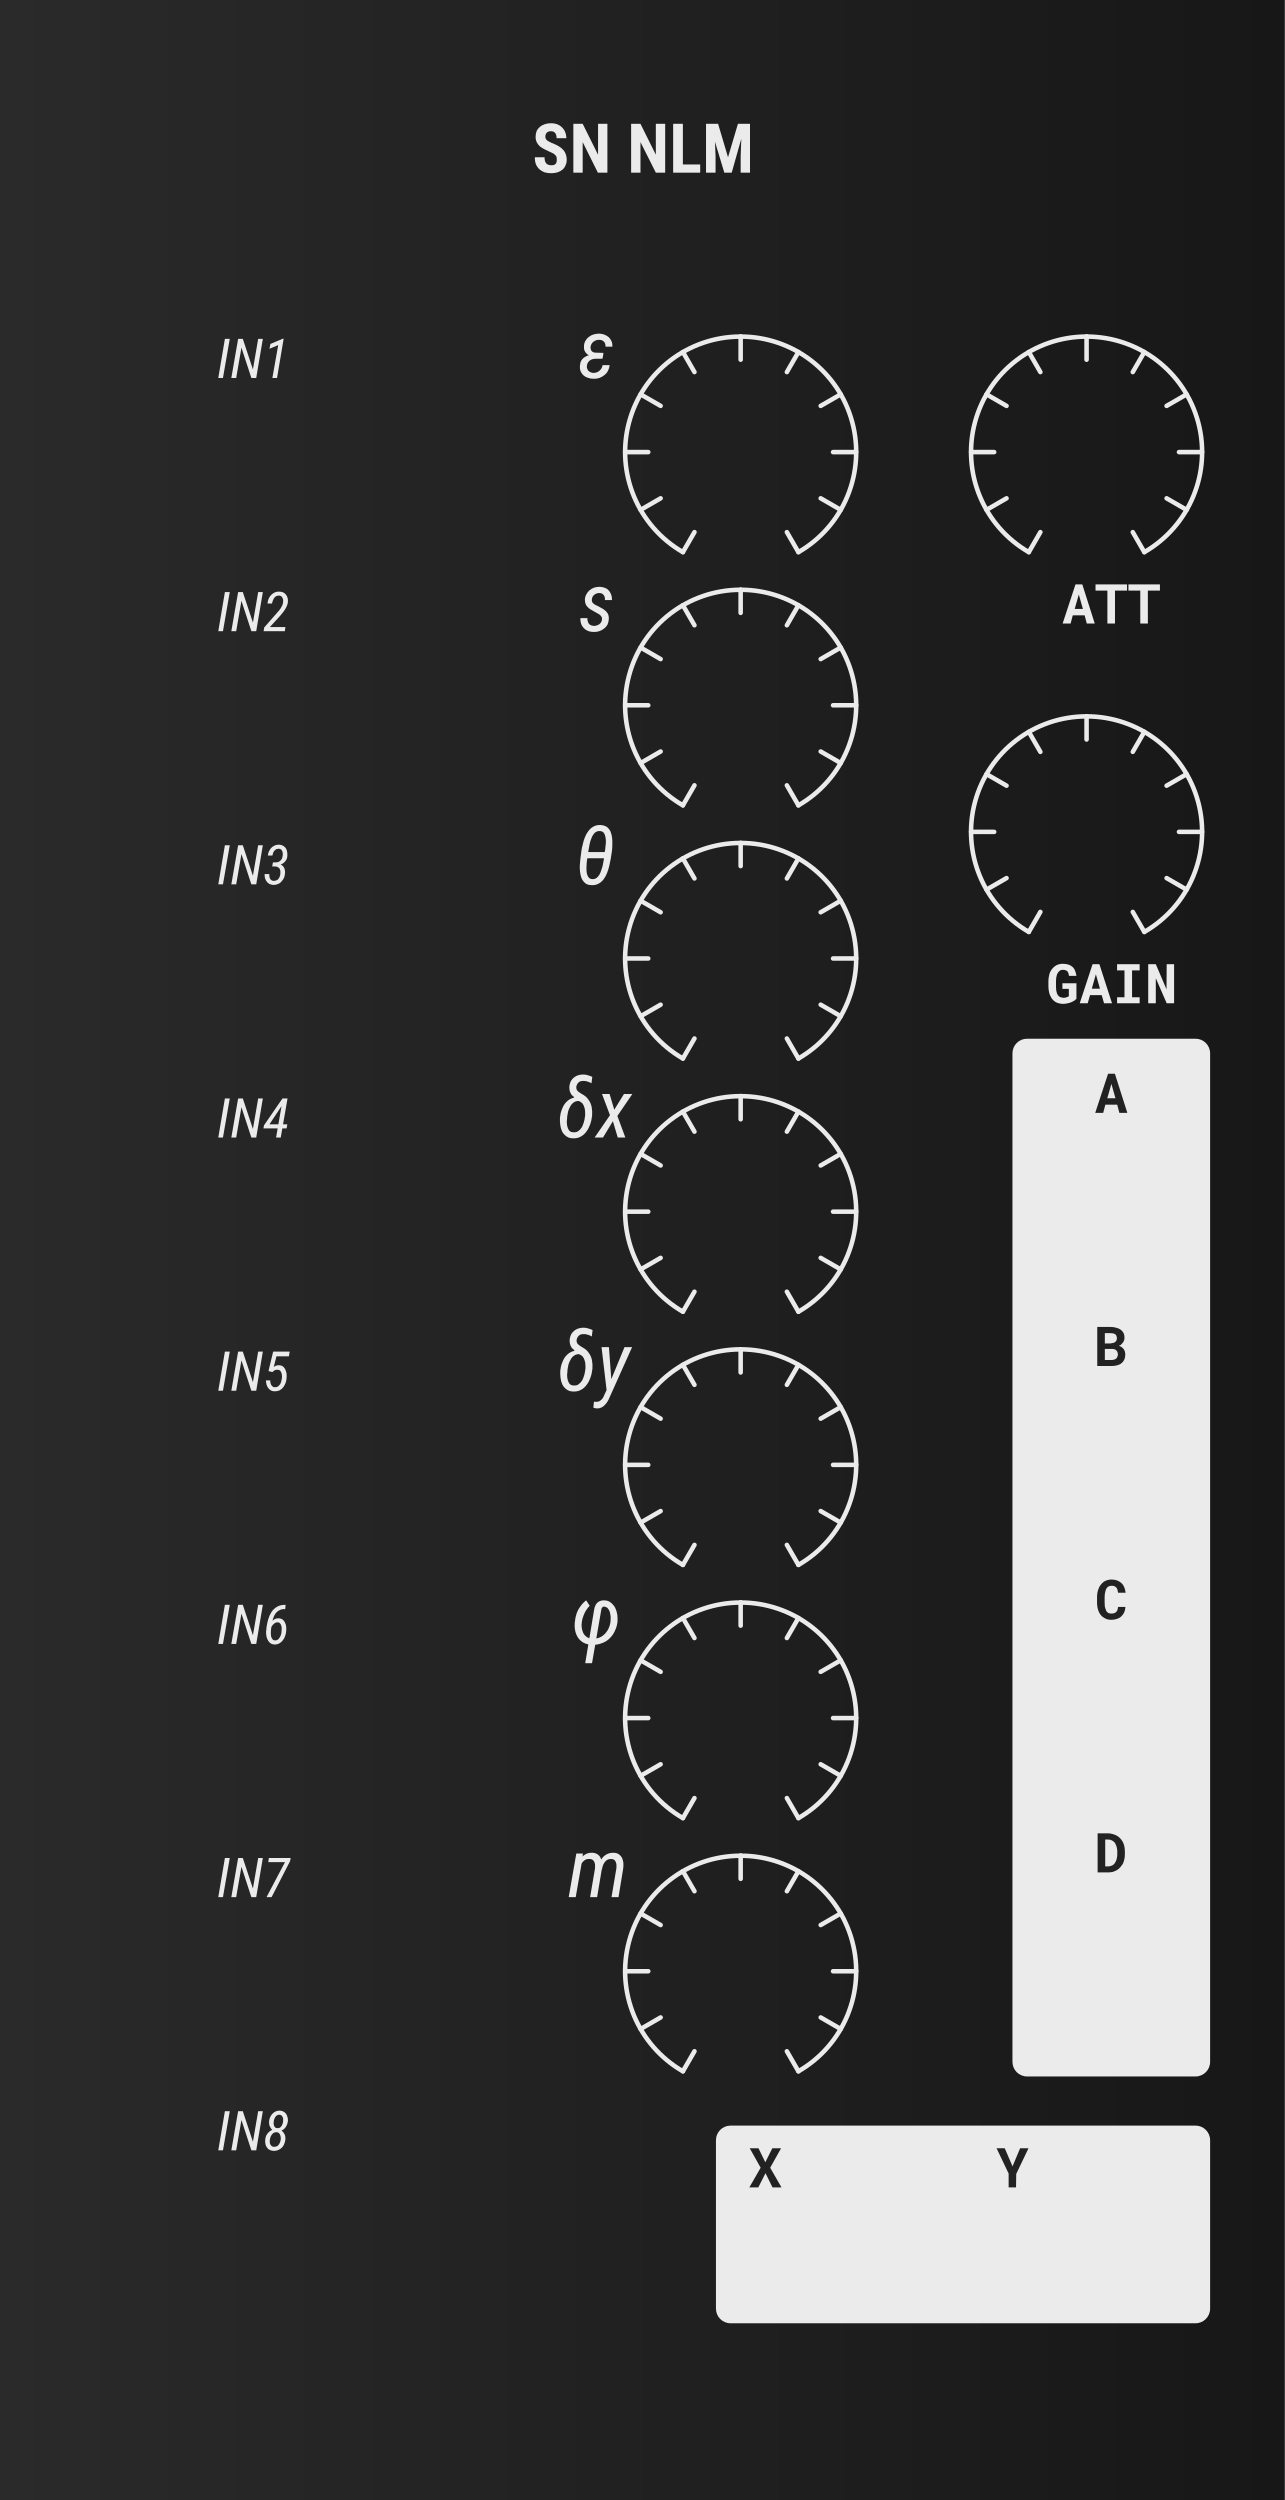
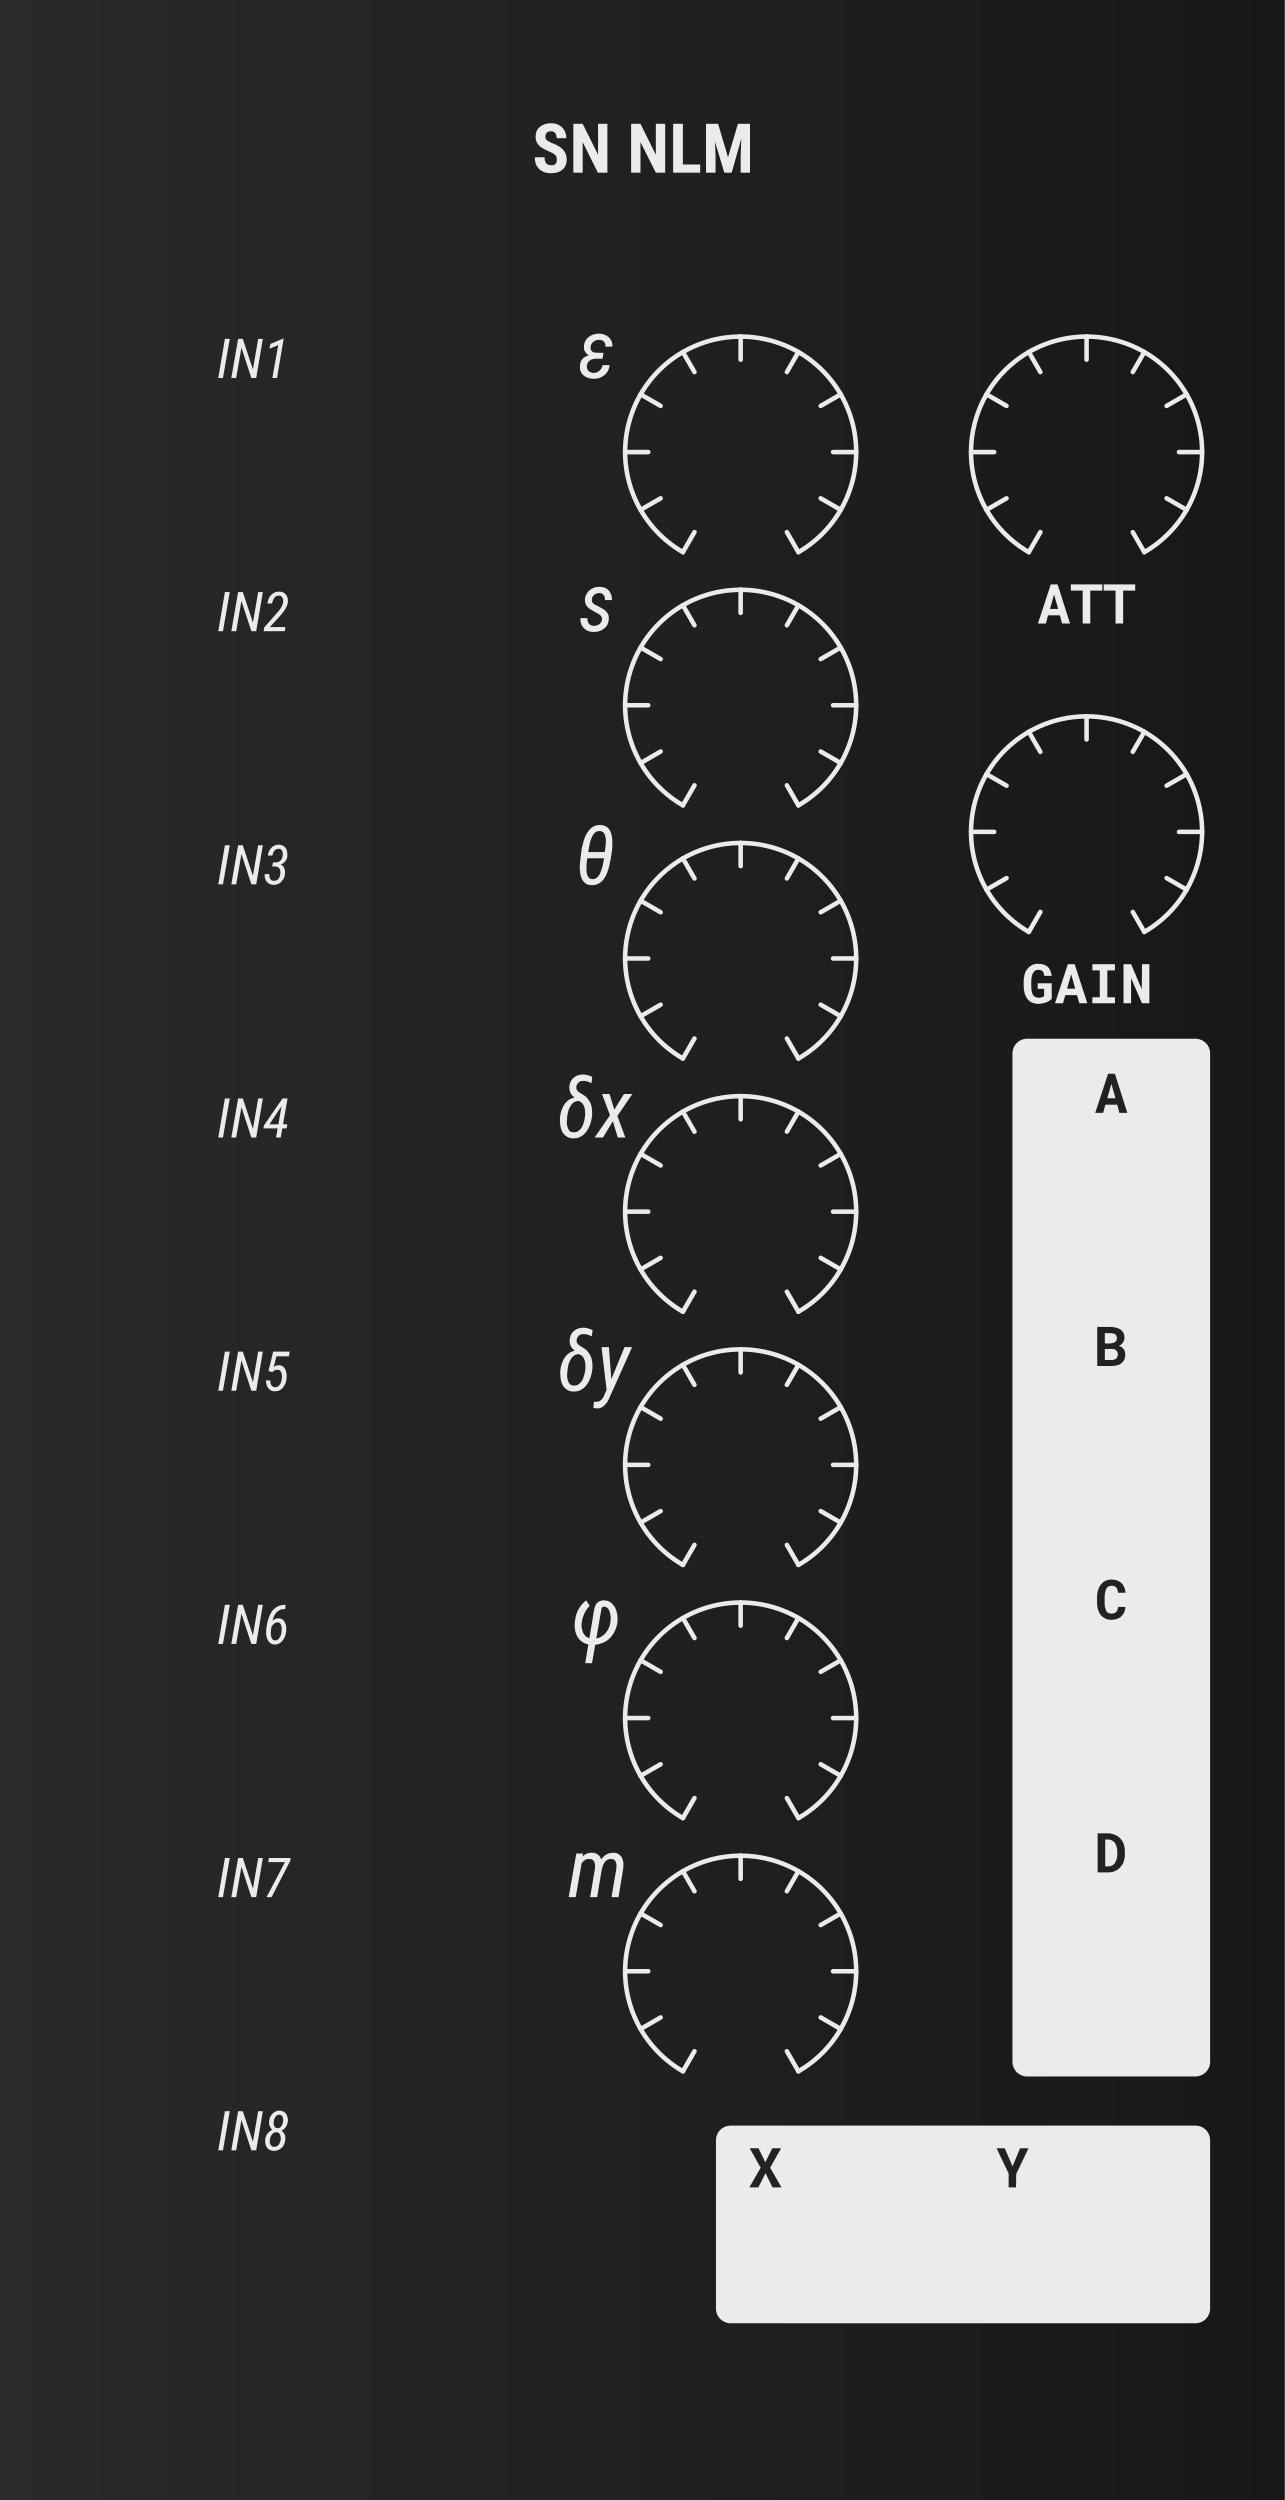
<svg xmlns="http://www.w3.org/2000/svg" version="1.1" width="66.04mm" height="128.5mm" viewBox="0 0 66.04 128.5">
  <defs>
    <linearGradient id="fundamental">
      <stop offset="0%" stop-color="#2a2a2b" stop-opacity="1" />
      <stop offset="100%" stop-color="#171717" stop-opacity="1" />
    </linearGradient>
  </defs>
  <g style="display:none">
    <circle cx="7.33" cy="23.238" r="2.54" fill="#00ff00" />
    <circle cx="7.33" cy="36.252" r="2.54" fill="#00ff00" />
    <circle cx="7.33" cy="49.266" r="2.54" fill="#00ff00" />
    <circle cx="7.33" cy="62.28" r="2.54" fill="#00ff00" />
    <circle cx="7.33" cy="75.294" r="2.54" fill="#00ff00" />
    <circle cx="7.33" cy="88.308" r="2.54" fill="#00ff00" />
    <circle cx="7.33" cy="101.322" r="2.54" fill="#00ff00" />
    <circle cx="7.33" cy="114.336" r="2.54" fill="#00ff00" />
    <circle cx="24.13" cy="23.238" r="2.54" fill="#00ff00" />
    <circle cx="24.13" cy="36.252" r="2.54" fill="#00ff00" />
    <circle cx="24.13" cy="49.266" r="2.54" fill="#00ff00" />
    <circle cx="24.13" cy="62.28" r="2.54" fill="#00ff00" />
    <circle cx="24.13" cy="75.294" r="2.54" fill="#00ff00" />
    <circle cx="24.13" cy="88.308" r="2.54" fill="#00ff00" />
    <circle cx="7.33" cy="7.62" r="2.54" fill="#00ff00" />
    <circle cx="57.12" cy="62.28" r="2.54" fill="#0000ff" />
    <circle cx="57.12" cy="75.294" r="2.54" fill="#0000ff" />
    <circle cx="57.12" cy="88.308" r="2.54" fill="#0000ff" />
    <circle cx="57.12" cy="101.322" r="2.54" fill="#0000ff" />
    <circle cx="44.42" cy="114.336" r="2.54" fill="#0000ff" />
    <circle cx="57.12" cy="114.336" r="2.54" fill="#0000ff" />
    <circle cx="38.07" cy="23.238" r="2.54" fill="#ff0000" />
    <circle cx="38.07" cy="36.252" r="2.54" fill="#ff0000" />
    <circle cx="38.07" cy="49.266" r="2.54" fill="#ff0000" />
    <circle cx="38.07" cy="62.28" r="2.54" fill="#ff0000" />
    <circle cx="38.07" cy="75.294" r="2.54" fill="#ff0000" />
    <circle cx="38.07" cy="88.308" r="2.54" fill="#ff0000" />
    <circle cx="38.07" cy="101.322" r="2.54" fill="#ff0000" />
    <circle cx="55.85" cy="23.238" r="2.54" fill="#ff0000" />
    <circle cx="55.85" cy="42.759" r="2.54" fill="#ff0000" />
  </g>
  <g>
    <rect x="0" y="0" width="66.04" height="128.5" fill="url(#fundamental)" />
  </g>
  <g />
  <g />
  <g />
  <g />
  <g />
  <g />
  <g>
    <g fill="none" stroke="#ebebeb" stroke-linecap="round" stroke-linejoin="round" stroke-width="0.187" transform="translate(38.07 23.238) scale(1.25)">
      <line x1="-1.900" y1="3.291" x2="-2.375" y2="4.114" />
      <line x1="-3.291" y1="1.900" x2="-4.114" y2="2.375" />
      <line x1="-3.800" y1="0.000" x2="-4.750" y2="0.000" />
      <line x1="-3.291" y1="-1.900" x2="-4.114" y2="-2.375" />
      <line x1="-1.900" y1="-3.291" x2="-2.375" y2="-4.114" />
      <line x1="0.000" y1="-3.800" x2="0.000" y2="-4.750" />
      <line x1="1.900" y1="-3.291" x2="2.375" y2="-4.114" />
      <line x1="3.291" y1="-1.900" x2="4.114" y2="-2.375" />
      <line x1="3.800" y1="0.000" x2="4.750" y2="0.000" />
      <line x1="3.291" y1="1.900" x2="4.114" y2="2.375" />
      <line x1="1.900" y1="3.291" x2="2.375" y2="4.114" />
      <g>
        <path d="M0.000,-4.750 a4.750,4.750,0,0,0,-2.375,8.864" />
        <path d="M0.000,-4.750 a4.750,4.750,0,0,1,2.375,8.864" />
        <circle cx="0.000" cy="0.000" r="4.750" opacity="0.5" stroke="none" />
      </g>
    </g>
    <g fill="none" stroke="#ebebeb" stroke-linecap="round" stroke-linejoin="round" stroke-width="0.187" transform="translate(38.07 36.252) scale(1.25)">
      <line x1="-1.900" y1="3.291" x2="-2.375" y2="4.114" />
      <line x1="-3.291" y1="1.900" x2="-4.114" y2="2.375" />
      <line x1="-3.800" y1="0.000" x2="-4.750" y2="0.000" />
      <line x1="-3.291" y1="-1.900" x2="-4.114" y2="-2.375" />
      <line x1="-1.900" y1="-3.291" x2="-2.375" y2="-4.114" />
      <line x1="0.000" y1="-3.800" x2="0.000" y2="-4.750" />
      <line x1="1.900" y1="-3.291" x2="2.375" y2="-4.114" />
      <line x1="3.291" y1="-1.900" x2="4.114" y2="-2.375" />
      <line x1="3.800" y1="0.000" x2="4.750" y2="0.000" />
      <line x1="3.291" y1="1.900" x2="4.114" y2="2.375" />
      <line x1="1.900" y1="3.291" x2="2.375" y2="4.114" />
      <g>
        <path d="M0.000,-4.750 a4.750,4.750,0,0,0,-2.375,8.864" />
        <path d="M0.000,-4.750 a4.750,4.750,0,0,1,2.375,8.864" />
        <circle cx="0.000" cy="0.000" r="4.750" opacity="0.5" stroke="none" />
      </g>
    </g>
    <g fill="none" stroke="#ebebeb" stroke-linecap="round" stroke-linejoin="round" stroke-width="0.187" transform="translate(38.07 49.266) scale(1.25)">
      <line x1="-1.900" y1="3.291" x2="-2.375" y2="4.114" />
      <line x1="-3.291" y1="1.900" x2="-4.114" y2="2.375" />
      <line x1="-3.800" y1="0.000" x2="-4.750" y2="0.000" />
      <line x1="-3.291" y1="-1.900" x2="-4.114" y2="-2.375" />
      <line x1="-1.900" y1="-3.291" x2="-2.375" y2="-4.114" />
      <line x1="0.000" y1="-3.800" x2="0.000" y2="-4.750" />
      <line x1="1.900" y1="-3.291" x2="2.375" y2="-4.114" />
      <line x1="3.291" y1="-1.900" x2="4.114" y2="-2.375" />
      <line x1="3.800" y1="0.000" x2="4.750" y2="0.000" />
      <line x1="3.291" y1="1.900" x2="4.114" y2="2.375" />
      <line x1="1.900" y1="3.291" x2="2.375" y2="4.114" />
      <g>
        <path d="M0.000,-4.750 a4.750,4.750,0,0,0,-2.375,8.864" />
        <path d="M0.000,-4.750 a4.750,4.750,0,0,1,2.375,8.864" />
        <circle cx="0.000" cy="0.000" r="4.750" opacity="0.5" stroke="none" />
      </g>
    </g>
    <g fill="none" stroke="#ebebeb" stroke-linecap="round" stroke-linejoin="round" stroke-width="0.187" transform="translate(38.07 62.28) scale(1.25)">
      <line x1="-1.900" y1="3.291" x2="-2.375" y2="4.114" />
      <line x1="-3.291" y1="1.900" x2="-4.114" y2="2.375" />
      <line x1="-3.800" y1="0.000" x2="-4.750" y2="0.000" />
      <line x1="-3.291" y1="-1.900" x2="-4.114" y2="-2.375" />
      <line x1="-1.900" y1="-3.291" x2="-2.375" y2="-4.114" />
      <line x1="0.000" y1="-3.800" x2="0.000" y2="-4.750" />
      <line x1="1.900" y1="-3.291" x2="2.375" y2="-4.114" />
      <line x1="3.291" y1="-1.900" x2="4.114" y2="-2.375" />
      <line x1="3.800" y1="0.000" x2="4.750" y2="0.000" />
      <line x1="3.291" y1="1.900" x2="4.114" y2="2.375" />
      <line x1="1.900" y1="3.291" x2="2.375" y2="4.114" />
      <g>
        <path d="M0.000,-4.750 a4.750,4.750,0,0,0,-2.375,8.864" />
        <path d="M0.000,-4.750 a4.750,4.750,0,0,1,2.375,8.864" />
        <circle cx="0.000" cy="0.000" r="4.750" opacity="0.5" stroke="none" />
      </g>
    </g>
    <g fill="none" stroke="#ebebeb" stroke-linecap="round" stroke-linejoin="round" stroke-width="0.187" transform="translate(38.07 75.294) scale(1.25)">
      <line x1="-1.900" y1="3.291" x2="-2.375" y2="4.114" />
      <line x1="-3.291" y1="1.900" x2="-4.114" y2="2.375" />
      <line x1="-3.800" y1="0.000" x2="-4.750" y2="0.000" />
      <line x1="-3.291" y1="-1.900" x2="-4.114" y2="-2.375" />
      <line x1="-1.900" y1="-3.291" x2="-2.375" y2="-4.114" />
      <line x1="0.000" y1="-3.800" x2="0.000" y2="-4.750" />
      <line x1="1.900" y1="-3.291" x2="2.375" y2="-4.114" />
      <line x1="3.291" y1="-1.900" x2="4.114" y2="-2.375" />
      <line x1="3.800" y1="0.000" x2="4.750" y2="0.000" />
      <line x1="3.291" y1="1.900" x2="4.114" y2="2.375" />
      <line x1="1.900" y1="3.291" x2="2.375" y2="4.114" />
      <g>
        <path d="M0.000,-4.750 a4.750,4.750,0,0,0,-2.375,8.864" />
        <path d="M0.000,-4.750 a4.750,4.750,0,0,1,2.375,8.864" />
        <circle cx="0.000" cy="0.000" r="4.750" opacity="0.5" stroke="none" />
      </g>
    </g>
    <g fill="none" stroke="#ebebeb" stroke-linecap="round" stroke-linejoin="round" stroke-width="0.187" transform="translate(38.07 88.308) scale(1.25)">
      <line x1="-1.900" y1="3.291" x2="-2.375" y2="4.114" />
      <line x1="-3.291" y1="1.900" x2="-4.114" y2="2.375" />
      <line x1="-3.800" y1="0.000" x2="-4.750" y2="0.000" />
      <line x1="-3.291" y1="-1.900" x2="-4.114" y2="-2.375" />
      <line x1="-1.900" y1="-3.291" x2="-2.375" y2="-4.114" />
      <line x1="0.000" y1="-3.800" x2="0.000" y2="-4.750" />
      <line x1="1.900" y1="-3.291" x2="2.375" y2="-4.114" />
      <line x1="3.291" y1="-1.900" x2="4.114" y2="-2.375" />
      <line x1="3.800" y1="0.000" x2="4.750" y2="0.000" />
      <line x1="3.291" y1="1.900" x2="4.114" y2="2.375" />
      <line x1="1.900" y1="3.291" x2="2.375" y2="4.114" />
      <g>
        <path d="M0.000,-4.750 a4.750,4.750,0,0,0,-2.375,8.864" />
        <path d="M0.000,-4.750 a4.750,4.750,0,0,1,2.375,8.864" />
        <circle cx="0.000" cy="0.000" r="4.750" opacity="0.5" stroke="none" />
      </g>
    </g>
    <g fill="none" stroke="#ebebeb" stroke-linecap="round" stroke-linejoin="round" stroke-width="0.187" transform="translate(38.07 101.322) scale(1.25)">
      <line x1="-1.900" y1="3.291" x2="-2.375" y2="4.114" />
      <line x1="-3.291" y1="1.900" x2="-4.114" y2="2.375" />
      <line x1="-3.800" y1="0.000" x2="-4.750" y2="0.000" />
      <line x1="-3.291" y1="-1.900" x2="-4.114" y2="-2.375" />
      <line x1="-1.900" y1="-3.291" x2="-2.375" y2="-4.114" />
      <line x1="0.000" y1="-3.800" x2="0.000" y2="-4.750" />
      <line x1="1.900" y1="-3.291" x2="2.375" y2="-4.114" />
      <line x1="3.291" y1="-1.900" x2="4.114" y2="-2.375" />
      <line x1="3.800" y1="0.000" x2="4.750" y2="0.000" />
      <line x1="3.291" y1="1.900" x2="4.114" y2="2.375" />
      <line x1="1.900" y1="3.291" x2="2.375" y2="4.114" />
      <g>
        <path d="M0.000,-4.750 a4.750,4.750,0,0,0,-2.375,8.864" />
        <path d="M0.000,-4.750 a4.750,4.750,0,0,1,2.375,8.864" />
        <circle cx="0.000" cy="0.000" r="4.750" opacity="0.5" stroke="none" />
      </g>
    </g>
    <g fill="none" stroke="#ebebeb" stroke-linecap="round" stroke-linejoin="round" stroke-width="0.187" transform="translate(55.85 23.238) scale(1.25)">
      <line x1="-1.900" y1="3.291" x2="-2.375" y2="4.114" />
      <line x1="-3.291" y1="1.900" x2="-4.114" y2="2.375" />
      <line x1="-3.800" y1="0.000" x2="-4.750" y2="0.000" />
      <line x1="-3.291" y1="-1.900" x2="-4.114" y2="-2.375" />
      <line x1="-1.900" y1="-3.291" x2="-2.375" y2="-4.114" />
      <line x1="0.000" y1="-3.800" x2="0.000" y2="-4.750" />
      <line x1="1.900" y1="-3.291" x2="2.375" y2="-4.114" />
      <line x1="3.291" y1="-1.900" x2="4.114" y2="-2.375" />
      <line x1="3.800" y1="0.000" x2="4.750" y2="0.000" />
      <line x1="3.291" y1="1.900" x2="4.114" y2="2.375" />
      <line x1="1.900" y1="3.291" x2="2.375" y2="4.114" />
      <g>
        <path d="M0.000,-4.750 a4.750,4.750,0,0,0,-2.375,8.864" />
        <path d="M0.000,-4.750 a4.750,4.750,0,0,1,2.375,8.864" />
        <circle cx="0.000" cy="0.000" r="4.750" opacity="0.5" stroke="none" />
      </g>
    </g>
    <g fill="none" stroke="#ebebeb" stroke-linecap="round" stroke-linejoin="round" stroke-width="0.187" transform="translate(55.85 42.759) scale(1.25)">
      <line x1="-1.900" y1="3.291" x2="-2.375" y2="4.114" />
      <line x1="-3.291" y1="1.900" x2="-4.114" y2="2.375" />
      <line x1="-3.800" y1="0.000" x2="-4.750" y2="0.000" />
      <line x1="-3.291" y1="-1.900" x2="-4.114" y2="-2.375" />
      <line x1="-1.900" y1="-3.291" x2="-2.375" y2="-4.114" />
      <line x1="0.000" y1="-3.800" x2="0.000" y2="-4.750" />
      <line x1="1.900" y1="-3.291" x2="2.375" y2="-4.114" />
      <line x1="3.291" y1="-1.900" x2="4.114" y2="-2.375" />
      <line x1="3.800" y1="0.000" x2="4.750" y2="0.000" />
      <line x1="3.291" y1="1.900" x2="4.114" y2="2.375" />
      <line x1="1.900" y1="3.291" x2="2.375" y2="4.114" />
      <g>
        <path d="M0.000,-4.750 a4.750,4.750,0,0,0,-2.375,8.864" />
        <path d="M0.000,-4.750 a4.750,4.750,0,0,1,2.375,8.864" />
        <circle cx="0.000" cy="0.000" r="4.750" opacity="0.5" stroke="none" />
      </g>
    </g>
    <g fill="#ebebeb" transform="translate(57.12 80.06) scale(1)">
      <rect x="-5.08" y="-26.67" width="10.16" height="53.34" rx="0.75" />
    </g>
    <g fill="#ebebeb" transform="translate(49.5 114.336) scale(1)">
      <rect x="-12.7" y="-5.08" width="25.4" height="10.16" rx="0.75" />
    </g>
  </g>
  <g>
    <g transform="translate(27.36,8.874)" fill="#ebebeb">
      <path d="M1.26-0.66L1.26-0.66Q1.26-0.73 1.25-0.78Q1.24-0.84 1.20-0.88Q1.16-0.93 1.09-0.98Q1.02-1.02 0.90-1.07L0.90-1.07Q0.76-1.13 0.63-1.20Q0.50-1.26 0.39-1.35Q0.29-1.44 0.23-1.56Q0.17-1.68 0.17-1.84L0.17-1.84Q0.17-2.00 0.22-2.13Q0.28-2.26 0.39-2.35Q0.49-2.44 0.64-2.49Q0.78-2.54 0.96-2.54L0.96-2.54Q1.20-2.54 1.38-2.44Q1.55-2.34 1.65-2.17Q1.75-1.99 1.75-1.77L1.75-1.77L1.25-1.77Q1.25-1.88 1.22-1.96Q1.19-2.04 1.12-2.09Q1.05-2.13 0.95-2.13L0.95-2.13Q0.85-2.13 0.79-2.09Q0.73-2.05 0.70-1.99Q0.67-1.92 0.67-1.84L0.67-1.84Q0.67-1.78 0.70-1.73Q0.73-1.68 0.78-1.64Q0.84-1.60 0.91-1.57Q0.98-1.53 1.07-1.50L1.07-1.50Q1.24-1.43 1.37-1.35Q1.50-1.27 1.59-1.17Q1.68-1.07 1.72-0.95Q1.77-0.82 1.77-0.66L1.77-0.66Q1.77-0.51 1.71-0.38Q1.66-0.25 1.56-0.16Q1.45-0.07 1.31-0.02Q1.16 0.03 0.98 0.03L0.98 0.03Q0.81 0.03 0.65-0.01Q0.50-0.06 0.38-0.16Q0.26-0.27 0.19-0.42Q0.13-0.58 0.13-0.79L0.13-0.79L0.63-0.79Q0.63-0.68 0.65-0.60Q0.68-0.52 0.72-0.47Q0.77-0.42 0.84-0.40Q0.91-0.38 0.99-0.38L0.99-0.38Q1.09-0.38 1.15-0.41Q1.21-0.45 1.24-0.52Q1.26-0.58 1.26-0.66ZM3.38-2.51L3.86-2.51L3.86 0L3.37 0L2.59-1.57L2.59 0L2.11 0L2.11-2.51L2.59-2.51L3.38-0.92L3.38-2.51ZM6.35-2.51L6.83-2.51L6.83 0L6.35 0L5.56-1.57L5.56 0L5.08 0L5.08-2.51L5.56-2.51L6.35-0.92L6.35-2.51ZM7.59-0.42L8.63-0.42L8.63 0L7.59 0L7.59-0.42ZM7.24-2.51L7.74-2.51L7.74 0L7.24 0L7.24-2.51ZM9.87 0L9.11-2.51L9.55-2.51L10.06-0.79L10.57-2.51L10.96-2.51L10.25 0L9.87 0ZM8.93 0L8.93-2.51L9.35-2.51L9.42-0.85L9.42 0L8.93 0ZM10.71-0.85L10.77-2.51L11.19-2.51L11.19 0L10.71 0L10.71-0.85Z" />
    </g>
    <g transform="translate(11.14,19.428)" fill="#ebebeb">
      <path d="M0.42-2.01L0.67-2.01L0.32 0L0.08 0L0.42-2.01ZM2.13-2.01L2.37-2.01L2.03 0L1.78 0L1.27-1.56L1.00 0L0.75 0L1.10-2.01L1.34-2.01L1.86-0.44L2.13-2.01ZM3.40-2.02L3.44-2.02L3.10 0L2.86 0L3.16-1.69L2.71-1.50L2.76-1.75L3.40-2.02Z" />
    </g>
    <g transform="translate(11.14,32.442)" fill="#ebebeb">
      <path d="M0.42-2.01L0.67-2.01L0.32 0L0.08 0L0.42-2.01ZM2.13-2.01L2.37-2.01L2.03 0L1.78 0L1.27-1.56L1.00 0L0.75 0L1.10-2.01L1.34-2.01L1.86-0.44L2.13-2.01ZM2.73-0.21L3.53-0.21L3.50 0L2.41 0L2.44-0.19L3.08-0.92Q3.15-0.99 3.22-1.08Q3.29-1.17 3.34-1.27Q3.40-1.37 3.41-1.48L3.41-1.48Q3.42-1.55 3.41-1.63Q3.39-1.71 3.34-1.77Q3.30-1.82 3.21-1.83L3.21-1.83Q3.09-1.83 3.01-1.77Q2.94-1.71 2.90-1.61Q2.86-1.52 2.84-1.42L2.84-1.42L2.61-1.42Q2.62-1.58 2.70-1.73Q2.78-1.87 2.91-1.95Q3.04-2.04 3.22-2.03L3.22-2.03Q3.37-2.03 3.47-1.96Q3.57-1.89 3.62-1.77Q3.67-1.65 3.66-1.51L3.66-1.51Q3.65-1.40 3.61-1.31Q3.57-1.21 3.51-1.12Q3.46-1.03 3.39-0.95Q3.32-0.87 3.26-0.79L3.26-0.79L2.73-0.21Z" />
    </g>
    <g transform="translate(11.14,45.456)" fill="#ebebeb">
      <path d="M0.42-2.01L0.67-2.01L0.32 0L0.08 0L0.42-2.01ZM2.13-2.01L2.37-2.01L2.03 0L1.78 0L1.27-1.56L1.00 0L0.75 0L1.10-2.01L1.34-2.01L1.86-0.44L2.13-2.01ZM2.86-0.97L2.89-1.13L3.03-1.13Q3.14-1.13 3.21-1.17Q3.29-1.22 3.34-1.30Q3.38-1.38 3.39-1.48L3.39-1.48Q3.40-1.56 3.39-1.64Q3.37-1.72 3.33-1.77Q3.28-1.83 3.18-1.83L3.18-1.83Q3.08-1.83 3.02-1.78Q2.95-1.73 2.91-1.65Q2.88-1.57 2.86-1.48L2.86-1.48L2.63-1.48Q2.64-1.63 2.72-1.76Q2.79-1.89 2.91-1.96Q3.04-2.04 3.20-2.04L3.20-2.04Q3.36-2.03 3.46-1.95Q3.56-1.88 3.60-1.75Q3.64-1.62 3.63-1.48L3.63-1.48Q3.63-1.36 3.58-1.27Q3.53-1.18 3.45-1.11Q3.37-1.05 3.27-1.01Q3.18-0.97 3.07-0.97L3.07-0.97L2.86-0.97ZM3.02-0.92L2.85-0.92L2.88-1.07L3.05-1.07Q3.17-1.07 3.26-1.03Q3.35-1.00 3.41-0.93Q3.47-0.87 3.49-0.78Q3.52-0.69 3.51-0.57L3.51-0.57Q3.50-0.45 3.46-0.34Q3.41-0.23 3.33-0.15Q3.26-0.06 3.15-0.02Q3.05 0.03 2.92 0.03L2.92 0.03Q2.80 0.02 2.71-0.02Q2.62-0.07 2.57-0.14Q2.51-0.22 2.48-0.32Q2.46-0.42 2.46-0.53L2.46-0.53L2.70-0.53Q2.70-0.45 2.71-0.37Q2.73-0.29 2.78-0.24Q2.84-0.18 2.93-0.18L2.93-0.18Q3.04-0.18 3.12-0.23Q3.19-0.29 3.23-0.38Q3.27-0.47 3.27-0.56L3.27-0.56Q3.28-0.66 3.26-0.74Q3.24-0.82 3.18-0.86Q3.12-0.91 3.02-0.92L3.02-0.92Z" />
    </g>
    <g transform="translate(11.14,58.47)" fill="#ebebeb">
      <path d="M0.42-2.01L0.67-2.01L0.32 0L0.08 0L0.42-2.01ZM2.13-2.01L2.37-2.01L2.03 0L1.78 0L1.27-1.56L1.00 0L0.75 0L1.10-2.01L1.34-2.01L1.86-0.44L2.13-2.01ZM2.71-0.68L3.63-0.68L3.59-0.47L2.40-0.47L2.43-0.63L3.38-2.01L3.59-2.01L3.32-1.60L2.71-0.68ZM3.40-2.01L3.64-2.01L3.29 0L3.05 0L3.40-2.01Z" />
    </g>
    <g transform="translate(11.14,71.484)" fill="#ebebeb">
      <path d="M0.42-2.01L0.67-2.01L0.32 0L0.08 0L0.42-2.01ZM2.13-2.01L2.37-2.01L2.03 0L1.78 0L1.27-1.56L1.00 0L0.75 0L1.10-2.01L1.34-2.01L1.86-0.44L2.13-2.01ZM2.86-0.96L2.86-0.96L2.66-1.01L2.90-2.01L3.75-2.01L3.71-1.77L3.07-1.77L2.93-1.22Q2.98-1.26 3.05-1.29Q3.12-1.31 3.19-1.31L3.19-1.31Q3.32-1.31 3.40-1.25Q3.49-1.18 3.53-1.08Q3.57-0.98 3.59-0.87Q3.60-0.75 3.59-0.65L3.59-0.65Q3.58-0.52 3.54-0.40Q3.49-0.28 3.42-0.18Q3.34-0.08 3.23-0.02Q3.12 0.03 2.98 0.03L2.98 0.03Q2.86 0.03 2.78-0.02Q2.69-0.07 2.64-0.15Q2.58-0.23 2.56-0.32Q2.53-0.42 2.53-0.53L2.53-0.53L2.75-0.53Q2.75-0.45 2.77-0.37Q2.79-0.29 2.85-0.24Q2.90-0.18 2.99-0.18L2.99-0.18Q3.09-0.18 3.15-0.22Q3.21-0.27 3.26-0.34Q3.30-0.41 3.32-0.49Q3.34-0.57 3.35-0.65L3.35-0.65Q3.36-0.71 3.35-0.79Q3.35-0.86 3.32-0.93Q3.30-0.99 3.25-1.04Q3.20-1.08 3.12-1.08L3.12-1.08Q3.03-1.08 2.97-1.05Q2.91-1.01 2.86-0.96Z" />
    </g>
    <g transform="translate(11.14,84.498)" fill="#ebebeb">
      <path d="M0.42-2.01L0.67-2.01L0.32 0L0.08 0L0.42-2.01ZM2.13-2.01L2.37-2.01L2.03 0L1.78 0L1.27-1.56L1.00 0L0.75 0L1.10-2.01L1.34-2.01L1.86-0.44L2.13-2.01ZM3.52-2.01L3.52-2.01L3.54-2.01L3.52-1.79L3.51-1.79Q3.34-1.80 3.22-1.73Q3.10-1.67 3.02-1.56Q2.94-1.45 2.90-1.31Q2.85-1.17 2.83-1.03L2.83-1.03L2.79-0.73Q2.78-0.68 2.78-0.59Q2.78-0.50 2.79-0.41Q2.81-0.31 2.86-0.25Q2.90-0.19 2.99-0.18L2.99-0.18Q3.08-0.18 3.14-0.22Q3.20-0.27 3.24-0.34Q3.29-0.42 3.31-0.50Q3.33-0.58 3.33-0.65L3.33-0.65Q3.34-0.71 3.34-0.78Q3.34-0.86 3.32-0.93Q3.30-1.01 3.25-1.06Q3.21-1.11 3.13-1.11L3.13-1.11Q3.03-1.11 2.96-1.05Q2.88-0.99 2.83-0.91Q2.79-0.82 2.76-0.74L2.76-0.74L2.64-0.74Q2.67-0.84 2.71-0.95Q2.75-1.05 2.81-1.13Q2.88-1.22 2.97-1.27Q3.06-1.32 3.18-1.32L3.18-1.32Q3.31-1.31 3.39-1.25Q3.47-1.19 3.51-1.09Q3.56-0.99 3.57-0.88Q3.58-0.77 3.57-0.66L3.57-0.66Q3.56-0.54 3.52-0.42Q3.48-0.29 3.40-0.19Q3.33-0.09 3.22-0.03Q3.12 0.03 2.97 0.03L2.97 0.03Q2.83 0.02 2.74-0.05Q2.65-0.13 2.60-0.25Q2.55-0.36 2.54-0.50Q2.53-0.63 2.55-0.74L2.55-0.74L2.56-0.86Q2.59-1.07 2.65-1.28Q2.71-1.48 2.82-1.65Q2.93-1.81 3.10-1.91Q3.27-2.01 3.52-2.01Z" />
    </g>
    <g transform="translate(11.14,97.512)" fill="#ebebeb">
      <path d="M0.42-2.01L0.67-2.01L0.32 0L0.08 0L0.42-2.01ZM2.13-2.01L2.37-2.01L2.03 0L1.78 0L1.27-1.56L1.00 0L0.75 0L1.10-2.01L1.34-2.01L1.86-0.44L2.13-2.01ZM2.68-2.01L3.80-2.01L3.77-1.85L2.82 0L2.56 0L3.51-1.80L2.65-1.80L2.68-2.01Z" />
    </g>
    <g transform="translate(11.14,110.526)" fill="#ebebeb">
      <path d="M0.42-2.01L0.67-2.01L0.32 0L0.08 0L0.42-2.01ZM2.13-2.01L2.37-2.01L2.03 0L1.78 0L1.27-1.56L1.00 0L0.75 0L1.10-2.01L1.34-2.01L1.86-0.44L2.13-2.01ZM3.53-0.56L3.53-0.56Q3.51-0.39 3.44-0.26Q3.36-0.12 3.23-0.05Q3.10 0.03 2.93 0.03L2.93 0.03Q2.78 0.02 2.67-0.05Q2.57-0.13 2.52-0.26Q2.48-0.38 2.49-0.53L2.49-0.53Q2.50-0.65 2.54-0.75Q2.59-0.85 2.67-0.93Q2.75-1.01 2.85-1.05Q2.95-1.10 3.08-1.09L3.08-1.09Q3.23-1.09 3.33-1.01Q3.43-0.94 3.49-0.82Q3.54-0.70 3.53-0.56ZM3.29-0.56L3.29-0.56Q3.30-0.64 3.28-0.72Q3.27-0.81 3.21-0.87Q3.16-0.93 3.07-0.93L3.07-0.93Q2.96-0.93 2.89-0.87Q2.82-0.81 2.78-0.72Q2.74-0.63 2.73-0.54L2.73-0.54Q2.72-0.45 2.73-0.37Q2.75-0.29 2.80-0.24Q2.85-0.18 2.95-0.18L2.95-0.18Q3.06-0.18 3.13-0.23Q3.20-0.29 3.24-0.38Q3.28-0.46 3.29-0.56ZM3.66-1.50L3.66-1.50Q3.64-1.35 3.57-1.23Q3.50-1.11 3.38-1.04Q3.26-0.96 3.11-0.97L3.11-0.97Q2.97-0.97 2.87-1.04Q2.78-1.11 2.73-1.23Q2.68-1.34 2.69-1.47L2.69-1.47Q2.70-1.62 2.77-1.75Q2.84-1.88 2.96-1.96Q3.08-2.04 3.24-2.04L3.24-2.04Q3.39-2.03 3.49-1.95Q3.58-1.88 3.62-1.76Q3.67-1.63 3.66-1.50ZM3.41-1.49L3.41-1.49Q3.42-1.56 3.41-1.64Q3.40-1.71 3.35-1.77Q3.31-1.82 3.22-1.83L3.22-1.83Q3.13-1.83 3.06-1.77Q3.00-1.72 2.97-1.63Q2.93-1.55 2.93-1.47L2.93-1.47Q2.92-1.40 2.93-1.32Q2.94-1.25 2.99-1.19Q3.03-1.14 3.12-1.14L3.12-1.14Q3.21-1.13 3.28-1.19Q3.34-1.24 3.37-1.33Q3.41-1.41 3.41-1.49Z" />
    </g>
    <g transform="translate(29.706,19.428)" fill="#ebebeb">
      <path d="M0.89-1.22L0.89-1.22L1.30-1.21L1.26-0.99L0.92-0.99Q0.80-0.99 0.70-0.95Q0.60-0.91 0.54-0.83Q0.47-0.74 0.46-0.61L0.46-0.61Q0.45-0.53 0.48-0.47Q0.50-0.40 0.55-0.36Q0.60-0.31 0.66-0.29Q0.73-0.26 0.80-0.26L0.80-0.26Q0.92-0.26 1.02-0.31Q1.12-0.37 1.19-0.46Q1.25-0.55 1.27-0.66L1.27-0.66L1.63-0.66Q1.61-0.49 1.54-0.36Q1.47-0.23 1.35-0.14Q1.24-0.05 1.10 0.00Q0.95 0.05 0.79 0.04L0.79 0.04Q0.64 0.04 0.51-0.01Q0.38-0.05 0.29-0.13Q0.19-0.22 0.14-0.34Q0.09-0.46 0.10-0.61L0.10-0.61Q0.11-0.78 0.17-0.89Q0.24-1.01 0.36-1.08Q0.47-1.15 0.60-1.18Q0.74-1.22 0.89-1.22ZM1.31-1.29L1.28-1.07L0.91-1.07Q0.80-1.07 0.69-1.11Q0.58-1.15 0.49-1.21Q0.40-1.28 0.35-1.38Q0.30-1.48 0.31-1.61L0.31-1.61Q0.31-1.78 0.38-1.90Q0.45-2.03 0.56-2.11Q0.67-2.20 0.81-2.24Q0.96-2.28 1.11-2.28L1.11-2.28Q1.26-2.27 1.38-2.22Q1.50-2.17 1.59-2.09Q1.68-2.00 1.73-1.88Q1.78-1.76 1.77-1.61L1.77-1.61L1.42-1.61Q1.42-1.71 1.39-1.79Q1.35-1.87 1.27-1.92Q1.20-1.96 1.10-1.96L1.10-1.96Q0.99-1.97 0.89-1.92Q0.80-1.88 0.73-1.80Q0.67-1.72 0.65-1.61L0.65-1.61Q0.64-1.54 0.66-1.48Q0.67-1.42 0.71-1.38Q0.75-1.34 0.80-1.32Q0.86-1.30 0.93-1.30L0.93-1.30L1.31-1.29Z" />
    </g>
    <g transform="translate(29.733,32.442)" fill="#ebebeb">
      <path d="M1.21-0.59L1.21-0.59Q1.22-0.69 1.17-0.76Q1.12-0.84 1.04-0.88Q0.96-0.93 0.88-0.97L0.88-0.97Q0.77-1.03 0.67-1.09Q0.57-1.14 0.49-1.22Q0.41-1.29 0.37-1.39Q0.33-1.49 0.33-1.63L0.33-1.63Q0.34-1.78 0.41-1.90Q0.47-2.02 0.58-2.11Q0.68-2.19 0.81-2.24Q0.95-2.28 1.09-2.28L1.09-2.28Q1.29-2.27 1.44-2.19Q1.58-2.10 1.65-1.95Q1.73-1.79 1.72-1.60L1.72-1.60L1.36-1.60Q1.37-1.69 1.34-1.78Q1.31-1.86 1.24-1.91Q1.18-1.96 1.07-1.96L1.07-1.96Q0.97-1.96 0.89-1.92Q0.81-1.88 0.75-1.81Q0.70-1.74 0.69-1.64L0.69-1.64Q0.68-1.57 0.70-1.51Q0.72-1.46 0.77-1.42Q0.81-1.38 0.87-1.35Q0.93-1.32 0.98-1.30L0.98-1.30Q1.13-1.22 1.27-1.14Q1.41-1.05 1.49-0.93Q1.57-0.81 1.56-0.62L1.56-0.62Q1.55-0.46 1.49-0.33Q1.42-0.21 1.31-0.13Q1.20-0.04 1.07 0.00Q0.93 0.05 0.78 0.04L0.78 0.04Q0.57 0.04 0.41-0.05Q0.26-0.14 0.17-0.30Q0.09-0.46 0.10-0.67L0.10-0.67L0.46-0.67Q0.45-0.56 0.49-0.47Q0.52-0.38 0.59-0.33Q0.67-0.28 0.79-0.27L0.79-0.27Q0.89-0.27 0.98-0.31Q1.07-0.34 1.13-0.41Q1.19-0.48 1.21-0.59Z" />
    </g>
    <g transform="translate(29.573,45.456)" fill="#ebebeb">
      <path d="M1.29-3.05L1.29-3.05Q1.49-3.04 1.62-2.95Q1.74-2.86 1.81-2.71Q1.87-2.56 1.89-2.38Q1.91-2.20 1.90-2.02Q1.90-1.85 1.88-1.71L1.88-1.71L1.82-1.32Q1.79-1.16 1.75-0.98Q1.71-0.79 1.64-0.61Q1.57-0.42 1.46-0.27Q1.35-0.12 1.20-0.04Q1.04 0.05 0.84 0.04L0.84 0.04Q0.63 0.04 0.51-0.06Q0.39-0.16 0.32-0.31Q0.26-0.47 0.24-0.65Q0.22-0.83 0.23-1.00Q0.24-1.18 0.26-1.32L0.26-1.32L0.31-1.71Q0.33-1.87 0.38-2.05Q0.42-2.24 0.49-2.42Q0.56-2.60 0.67-2.74Q0.78-2.89 0.93-2.97Q1.09-3.06 1.29-3.05ZM1.27-2.74L1.27-2.74Q1.11-2.75 1.00-2.65Q0.89-2.54 0.83-2.38Q0.76-2.22 0.73-2.05Q0.70-1.89 0.68-1.77L0.68-1.77L0.66-1.66L1.51-1.66L1.53-1.77Q1.54-1.84 1.55-1.96Q1.57-2.08 1.57-2.21Q1.57-2.34 1.54-2.46Q1.52-2.58 1.45-2.66Q1.39-2.73 1.27-2.74ZM0.86-0.27L0.86-0.27Q0.99-0.26 1.09-0.33Q1.18-0.40 1.25-0.52Q1.31-0.64 1.35-0.78Q1.40-0.91 1.42-1.04Q1.44-1.17 1.46-1.26L1.46-1.26L1.47-1.34L0.62-1.34L0.60-1.26Q0.60-1.19 0.58-1.07Q0.57-0.95 0.57-0.82Q0.57-0.68 0.59-0.56Q0.62-0.44 0.68-0.36Q0.74-0.28 0.86-0.27Z" />
    </g>
    <g transform="translate(28.613,58.47)" fill="#ebebeb">
      <path d="M0.65-2.61L0.65-2.61Q0.67-2.81 0.76-2.95Q0.86-3.09 1.02-3.17Q1.18-3.24 1.37-3.24L1.37-3.24Q1.50-3.24 1.61-3.20Q1.72-3.17 1.83-3.12L1.83-3.12L1.79-2.79Q1.69-2.85 1.58-2.88Q1.46-2.92 1.35-2.91L1.35-2.91Q1.26-2.91 1.19-2.88Q1.12-2.84 1.07-2.77Q1.03-2.71 1.01-2.62L1.01-2.62Q1.00-2.55 1.02-2.49Q1.04-2.43 1.08-2.39Q1.13-2.35 1.18-2.31Q1.23-2.27 1.29-2.24L1.29-2.24Q1.51-2.13 1.63-1.95Q1.76-1.78 1.80-1.56Q1.84-1.34 1.82-1.10L1.82-1.10L1.81-1.06Q1.79-0.86 1.72-0.67Q1.65-0.47 1.53-0.31Q1.41-0.14 1.24-0.05Q1.07 0.05 0.84 0.04L0.84 0.04Q0.63 0.04 0.49-0.07Q0.35-0.17 0.27-0.33Q0.20-0.49 0.18-0.68Q0.16-0.87 0.17-1.05L0.17-1.05L0.18-1.09Q0.20-1.30 0.29-1.50Q0.37-1.71 0.52-1.85Q0.67-2.00 0.89-2.05L0.89-2.05L0.90-2.08Q0.81-2.14 0.75-2.22Q0.70-2.30 0.67-2.40Q0.65-2.50 0.65-2.61ZM0.54-1.08L0.54-1.08L0.54-1.04Q0.53-0.94 0.52-0.81Q0.52-0.68 0.55-0.56Q0.58-0.44 0.65-0.35Q0.73-0.27 0.87-0.27L0.87-0.27Q1.02-0.26 1.12-0.34Q1.23-0.42 1.30-0.54Q1.36-0.66 1.40-0.80Q1.44-0.94 1.45-1.06L1.45-1.06L1.46-1.10Q1.47-1.21 1.46-1.33Q1.46-1.45 1.42-1.56Q1.39-1.67 1.32-1.76Q1.24-1.84 1.13-1.88L1.13-1.88Q0.98-1.88 0.87-1.80Q0.76-1.72 0.70-1.60Q0.63-1.48 0.59-1.35Q0.56-1.21 0.54-1.08ZM2.33-2.24L2.72-2.24L2.96-1.43L3.46-2.24L3.89-2.24L3.12-1.11L3.53 0L3.14 0L2.89-0.84L2.38 0L1.95 0L2.74-1.15L2.33-2.24Z" />
    </g>
    <g transform="translate(28.629,71.484)" fill="#ebebeb">
      <path d="M0.65-2.61L0.65-2.61Q0.67-2.81 0.76-2.95Q0.86-3.09 1.02-3.17Q1.18-3.24 1.37-3.24L1.37-3.24Q1.50-3.24 1.61-3.20Q1.72-3.17 1.83-3.12L1.83-3.12L1.79-2.79Q1.69-2.85 1.58-2.88Q1.46-2.92 1.35-2.91L1.35-2.91Q1.26-2.91 1.19-2.88Q1.12-2.84 1.07-2.77Q1.03-2.71 1.01-2.62L1.01-2.62Q1.00-2.55 1.02-2.49Q1.04-2.43 1.08-2.39Q1.13-2.35 1.18-2.31Q1.23-2.27 1.29-2.24L1.29-2.24Q1.51-2.13 1.63-1.95Q1.76-1.78 1.80-1.56Q1.84-1.34 1.82-1.10L1.82-1.10L1.81-1.06Q1.79-0.86 1.72-0.67Q1.65-0.47 1.53-0.31Q1.41-0.14 1.24-0.05Q1.07 0.05 0.84 0.04L0.84 0.04Q0.63 0.04 0.49-0.07Q0.35-0.17 0.27-0.33Q0.20-0.49 0.18-0.68Q0.16-0.87 0.17-1.05L0.17-1.05L0.18-1.09Q0.20-1.30 0.29-1.50Q0.37-1.71 0.52-1.85Q0.67-2.00 0.89-2.05L0.89-2.05L0.90-2.08Q0.81-2.14 0.75-2.22Q0.70-2.30 0.67-2.40Q0.65-2.50 0.65-2.61ZM0.54-1.08L0.54-1.08L0.54-1.04Q0.53-0.94 0.52-0.81Q0.52-0.68 0.55-0.56Q0.58-0.44 0.65-0.35Q0.73-0.27 0.87-0.27L0.87-0.27Q1.02-0.26 1.12-0.34Q1.23-0.42 1.30-0.54Q1.36-0.66 1.40-0.80Q1.44-0.94 1.45-1.06L1.45-1.06L1.46-1.10Q1.47-1.21 1.46-1.33Q1.46-1.45 1.42-1.56Q1.39-1.67 1.32-1.76Q1.24-1.84 1.13-1.88L1.13-1.88Q0.98-1.88 0.87-1.80Q0.76-1.72 0.70-1.60Q0.63-1.48 0.59-1.35Q0.56-1.21 0.54-1.08ZM2.44 0.20L2.65-0.25L3.47-2.24L3.86-2.24L2.70 0.35Q2.66 0.45 2.60 0.55Q2.54 0.65 2.46 0.73Q2.39 0.81 2.29 0.86Q2.19 0.91 2.07 0.91L2.07 0.91Q2.02 0.91 1.97 0.90Q1.92 0.89 1.87 0.87L1.87 0.87L1.90 0.56Q1.92 0.57 1.94 0.57Q1.96 0.57 1.98 0.57L1.98 0.57Q2.10 0.58 2.19 0.53Q2.28 0.48 2.34 0.40Q2.40 0.31 2.44 0.20L2.44 0.20ZM2.29-2.24L2.67-2.24L2.80-0.48L2.83-0.08L2.56 0.05L2.29-2.24Z" />
    </g>
    <g transform="translate(29.39,84.498)" fill="#ebebeb">
      <path d="M1.04 0.99L0.69 0.99L1.15-1.77Q1.17-1.90 1.23-2.01Q1.29-2.12 1.40-2.18Q1.51-2.24 1.65-2.24L1.65-2.24Q1.86-2.24 2.00-2.13Q2.14-2.02 2.23-1.86Q2.31-1.69 2.34-1.50Q2.36-1.31 2.35-1.14L2.35-1.14Q2.32-0.88 2.21-0.66Q2.11-0.44 1.94-0.28Q1.78-0.12 1.55-0.04Q1.33 0.05 1.06 0.05L1.06 0.05Q0.80 0.04 0.61-0.06Q0.43-0.16 0.32-0.32Q0.21-0.49 0.17-0.70Q0.13-0.91 0.16-1.15L0.16-1.15Q0.18-1.37 0.25-1.57Q0.32-1.77 0.45-1.94Q0.57-2.11 0.74-2.24L0.74-2.24L0.92-1.96Q0.81-1.85 0.73-1.72Q0.65-1.59 0.60-1.45Q0.54-1.30 0.52-1.15L0.52-1.15Q0.49-1.00 0.51-0.84Q0.53-0.69 0.59-0.56Q0.66-0.43 0.78-0.35Q0.90-0.27 1.08-0.27L1.08-0.27Q1.33-0.26 1.53-0.38Q1.72-0.50 1.84-0.70Q1.96-0.90 1.99-1.14L1.99-1.14Q2.00-1.24 2.00-1.37Q1.99-1.50 1.96-1.62Q1.93-1.74 1.85-1.83Q1.78-1.91 1.64-1.92L1.64-1.92Q1.59-1.91 1.56-1.87Q1.53-1.84 1.52-1.78L1.52-1.78L1.04 0.99Z" />
    </g>
    <g transform="translate(29.182,97.512)" fill="#ebebeb">
      <path d="M0.78-2.24L0.72-1.77L0.41 0L0.05 0L0.44-2.24L0.78-2.24ZM0.55-1.20L0.55-1.20L0.40-1.21Q0.42-1.39 0.48-1.58Q0.53-1.77 0.63-1.93Q0.73-2.09 0.89-2.19Q1.05-2.29 1.27-2.28L1.27-2.28Q1.43-2.27 1.53-2.20Q1.64-2.13 1.69-2.01Q1.74-1.90 1.76-1.76Q1.77-1.62 1.76-1.49L1.76-1.49L1.51 0L1.15 0L1.40-1.47Q1.41-1.59 1.40-1.70Q1.38-1.81 1.32-1.88Q1.25-1.96 1.12-1.96L1.12-1.96Q0.96-1.97 0.86-1.89Q0.76-1.82 0.70-1.71Q0.63-1.59 0.60-1.46Q0.57-1.32 0.55-1.20ZM1.75-1.41L1.75-1.41L1.50-1.34Q1.52-1.51 1.58-1.68Q1.65-1.84 1.75-1.98Q1.85-2.12 2.00-2.20Q2.15-2.28 2.34-2.28L2.34-2.28Q2.52-2.28 2.63-2.20Q2.73-2.13 2.79-2.02Q2.84-1.90 2.86-1.76Q2.87-1.62 2.85-1.47L2.85-1.47L2.61 0L2.25 0L2.50-1.48Q2.51-1.59 2.50-1.70Q2.48-1.81 2.42-1.89Q2.35-1.96 2.21-1.96L2.21-1.96Q2.10-1.96 2.02-1.91Q1.94-1.86 1.89-1.78Q1.83-1.70 1.80-1.60Q1.77-1.51 1.75-1.41Z" />
    </g>
-     <g transform="translate(54.58,32.048)" fill="#ebebeb">
+     <g transform="translate(53.31,32.048)" fill="#ebebeb">
      <path d="M0.56-0.42L1.17-0.42L1.28 0L1.69 0L1.05-2.01L0.70-2.01L0.04 0L0.45 0L0.56-0.42ZM1.08-0.75L0.66-0.75L0.87-1.49L1.08-0.75ZM2.73-1.69L3.35-1.69L3.35-2.01L1.73-2.01L1.73-1.69L2.34-1.69L2.34 0L2.73 0L2.73-1.69ZM4.42-1.69L5.04-1.69L5.04-2.01L3.42-2.01L3.42-1.69L4.03-1.69L4.03 0L4.42 0L4.42-1.69Z" />
    </g>
-     <g transform="translate(53.768,51.569)" fill="#ebebeb">
+     <g transform="translate(52.498,51.569)" fill="#ebebeb">
      <path d="M1.56-0.23L1.56-0.23L1.56-1.03L0.84-1.03L0.84-0.74L1.17-0.74L1.17-0.37Q1.16-0.35 1.13-0.34Q1.10-0.32 1.06-0.31L1.06-0.31Q1.02-0.30 0.98-0.29Q0.93-0.28 0.89-0.28L0.89-0.28Q0.81-0.29 0.75-0.31Q0.69-0.33 0.65-0.37L0.65-0.37Q0.62-0.40 0.60-0.43Q0.58-0.47 0.56-0.51L0.56-0.51Q0.54-0.58 0.52-0.67Q0.51-0.76 0.51-0.87L0.51-0.87L0.51-1.14Q0.51-1.23 0.52-1.30Q0.53-1.38 0.55-1.44L0.55-1.44Q0.57-1.52 0.61-1.57Q0.65-1.63 0.70-1.67L0.70-1.67Q0.73-1.69 0.77-1.71Q0.82-1.72 0.86-1.72L0.86-1.72Q0.94-1.72 1.00-1.70Q1.06-1.68 1.10-1.64L1.10-1.64Q1.13-1.60 1.15-1.54Q1.17-1.48 1.18-1.41L1.18-1.41L1.56-1.41Q1.54-1.56 1.49-1.67Q1.45-1.79 1.36-1.87L1.36-1.87Q1.27-1.95 1.15-1.99Q1.02-2.03 0.85-2.03L0.85-2.03Q0.74-2.03 0.64-2.00Q0.54-1.97 0.46-1.91L0.46-1.91Q0.39-1.86 0.33-1.79Q0.27-1.72 0.22-1.63L0.22-1.63Q0.17-1.53 0.15-1.40Q0.12-1.28 0.12-1.14L0.12-1.14L0.12-0.87Q0.12-0.72 0.15-0.59Q0.17-0.46 0.23-0.36L0.23-0.36Q0.27-0.26 0.34-0.19Q0.40-0.12 0.48-0.07L0.48-0.07Q0.56-0.02 0.66 0.00Q0.76 0.03 0.87 0.03L0.87 0.03Q0.99 0.03 1.11 0.00Q1.22-0.02 1.31-0.06L1.31-0.06Q1.39-0.10 1.46-0.14Q1.52-0.19 1.56-0.23ZM2.26-0.42L2.86-0.42L2.98 0L3.39 0L2.74-2.01L2.39-2.01L1.73 0L2.14 0L2.26-0.42ZM2.77-0.75L2.35-0.75L2.56-1.49L2.77-0.75ZM4.81-2.01L3.65-2.01L3.65-1.69L4.03-1.69L4.03-0.31L3.65-0.31L3.65 0L4.81 0L4.81-0.31L4.42-0.31L4.42-1.69L4.81-1.69L4.81-2.01ZM6.20 0L6.58 0L6.58-2.01L6.20-2.01L6.19-0.72L5.64-2.01L5.25-2.01L5.25 0L5.64 0L5.64-1.29L6.20 0Z" />
    </g>
    <g transform="translate(56.255,57.2)" fill="#222222">
      <path d="M0.56-0.42L1.17-0.42L1.28 0L1.69 0L1.05-2.01L0.70-2.01L0.04 0L0.45 0L0.56-0.42ZM1.08-0.75L0.66-0.75L0.87-1.49L1.08-0.75Z" />
    </g>
    <g transform="translate(56.219,70.214)" fill="#222222">
      <path d="M0.18-2.01L0.18 0L0.91 0Q1.07 0 1.21-0.04Q1.34-0.07 1.43-0.15L1.43-0.15Q1.52-0.22 1.57-0.33Q1.62-0.44 1.62-0.59L1.62-0.59Q1.62-0.66 1.60-0.74Q1.58-0.81 1.54-0.87L1.54-0.87Q1.50-0.92 1.44-0.97Q1.38-1.01 1.29-1.04L1.29-1.04L1.29-1.04Q1.34-1.06 1.38-1.08Q1.42-1.11 1.45-1.15L1.45-1.15Q1.51-1.21 1.55-1.29Q1.58-1.37 1.58-1.46L1.58-1.46Q1.58-1.60 1.53-1.70Q1.47-1.81 1.38-1.87L1.38-1.87Q1.28-1.94 1.15-1.97Q1.02-2.01 0.85-2.01L0.85-2.01L0.18-2.01ZM0.57-0.31L0.57-0.88L0.93-0.88Q1.01-0.88 1.07-0.86Q1.13-0.84 1.16-0.80L1.16-0.80Q1.20-0.77 1.22-0.71Q1.24-0.66 1.24-0.59L1.24-0.59Q1.24-0.53 1.21-0.47Q1.19-0.42 1.15-0.38L1.15-0.38Q1.11-0.35 1.05-0.33Q0.99-0.31 0.91-0.31L0.91-0.31L0.57-0.31ZM0.85-1.16L0.57-1.16L0.57-1.69L0.85-1.69Q0.95-1.69 1.02-1.67Q1.09-1.65 1.13-1.61L1.13-1.61Q1.16-1.58 1.17-1.53Q1.19-1.49 1.19-1.43L1.19-1.43Q1.19-1.37 1.17-1.32Q1.15-1.28 1.12-1.25L1.12-1.25Q1.08-1.21 1.01-1.19Q0.94-1.17 0.85-1.16L0.85-1.16Z" />
    </g>
    <g transform="translate(56.278,83.228)" fill="#222222">
      <path d="M1.57-0.63L1.57-0.63L1.19-0.63Q1.18-0.54 1.16-0.47Q1.13-0.41 1.09-0.37L1.09-0.37Q1.05-0.33 0.99-0.31Q0.92-0.29 0.85-0.29L0.85-0.29Q0.79-0.29 0.75-0.30Q0.70-0.31 0.66-0.34L0.66-0.34Q0.63-0.37 0.60-0.40Q0.57-0.44 0.56-0.49L0.56-0.49Q0.53-0.56 0.51-0.65Q0.50-0.75 0.50-0.87L0.50-0.87L0.50-1.14Q0.50-1.23 0.51-1.30Q0.52-1.38 0.54-1.44L0.54-1.44Q0.56-1.53 0.60-1.59Q0.64-1.65 0.69-1.68L0.69-1.68Q0.73-1.70 0.77-1.71Q0.81-1.72 0.85-1.72L0.85-1.72Q0.94-1.72 1.00-1.70Q1.06-1.67 1.10-1.63L1.10-1.63Q1.14-1.58 1.16-1.52Q1.18-1.45 1.19-1.36L1.19-1.36L1.58-1.36Q1.56-1.52 1.51-1.64Q1.46-1.77 1.37-1.85L1.37-1.85Q1.27-1.94 1.15-1.99Q1.02-2.04 0.85-2.04L0.85-2.04Q0.74-2.04 0.64-2.01Q0.55-1.98 0.46-1.93L0.46-1.93Q0.37-1.86 0.30-1.77Q0.23-1.69 0.19-1.57L0.19-1.57Q0.15-1.48 0.13-1.37Q0.11-1.26 0.11-1.14L0.11-1.14L0.11-0.87Q0.11-0.74 0.13-0.62Q0.15-0.51 0.19-0.41L0.19-0.41Q0.23-0.31 0.29-0.23Q0.35-0.15 0.43-0.10L0.43-0.10Q0.51-0.04 0.62-0.00Q0.72 0.03 0.85 0.03L0.85 0.03Q1.01 0.03 1.14-0.02Q1.27-0.06 1.36-0.15L1.36-0.15Q1.45-0.23 1.51-0.36Q1.56-0.48 1.57-0.63Z" />
    </g>
    <g transform="translate(56.248,96.242)" fill="#222222">
      <path d="M0.17-2.01L0.17 0L0.71 0Q0.84 0 0.96-0.03Q1.08-0.07 1.18-0.13L1.18-0.13Q1.26-0.18 1.33-0.26Q1.40-0.34 1.46-0.43L1.46-0.43Q1.51-0.53 1.54-0.66Q1.57-0.78 1.57-0.92L1.57-0.92L1.57-1.08Q1.57-1.23 1.54-1.36Q1.51-1.49 1.45-1.59L1.45-1.59Q1.40-1.68 1.33-1.75Q1.26-1.83 1.17-1.88L1.17-1.88Q1.07-1.94 0.95-1.97Q0.83-2.01 0.69-2.01L0.69-2.01L0.17-2.01ZM0.56-0.31L0.56-1.69L0.69-1.69Q0.76-1.69 0.82-1.68Q0.88-1.66 0.93-1.63L0.93-1.63Q1.00-1.59 1.05-1.53Q1.09-1.47 1.12-1.39L1.12-1.39Q1.15-1.33 1.16-1.25Q1.18-1.17 1.18-1.09L1.18-1.09L1.18-0.92Q1.18-0.83 1.16-0.75Q1.15-0.67 1.12-0.60L1.12-0.60Q1.09-0.53 1.05-0.47Q1.01-0.42 0.96-0.38L0.96-0.38Q0.91-0.35 0.84-0.33Q0.78-0.31 0.71-0.31L0.71-0.31L0.56-0.31Z" />
    </g>
    <g transform="translate(38.477,112.431)" fill="#222222">
      <path d="M1.22-2.01L0.86-1.29L0.51-2.01L0.06-2.01L0.62-1.01L0.04 0L0.50 0L0.87-0.73L1.23 0L1.69 0L1.11-1.01L1.67-2.01L1.22-2.01Z" />
    </g>
    <g transform="translate(51.174,112.431)" fill="#222222">
      <path d="M1.26-2.01L0.87-1.08L0.47-2.01L0.05-2.01L0.67-0.71L0.67 0L1.05 0L1.06-0.69L1.69-2.01L1.26-2.01Z" />
    </g>
  </g>
</svg>
